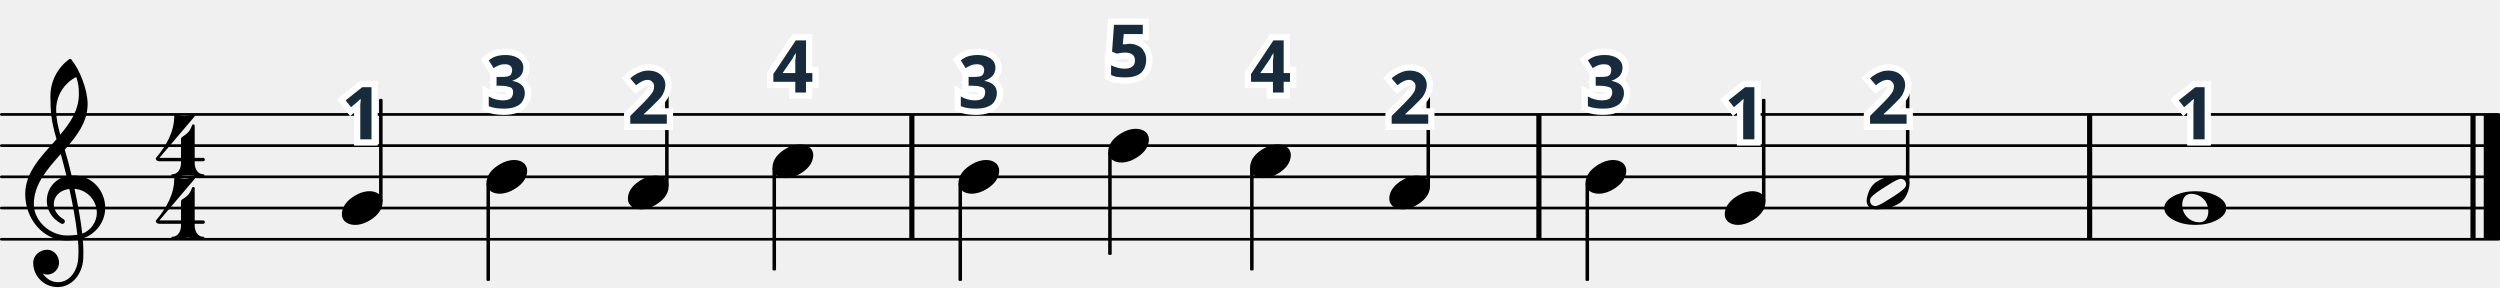
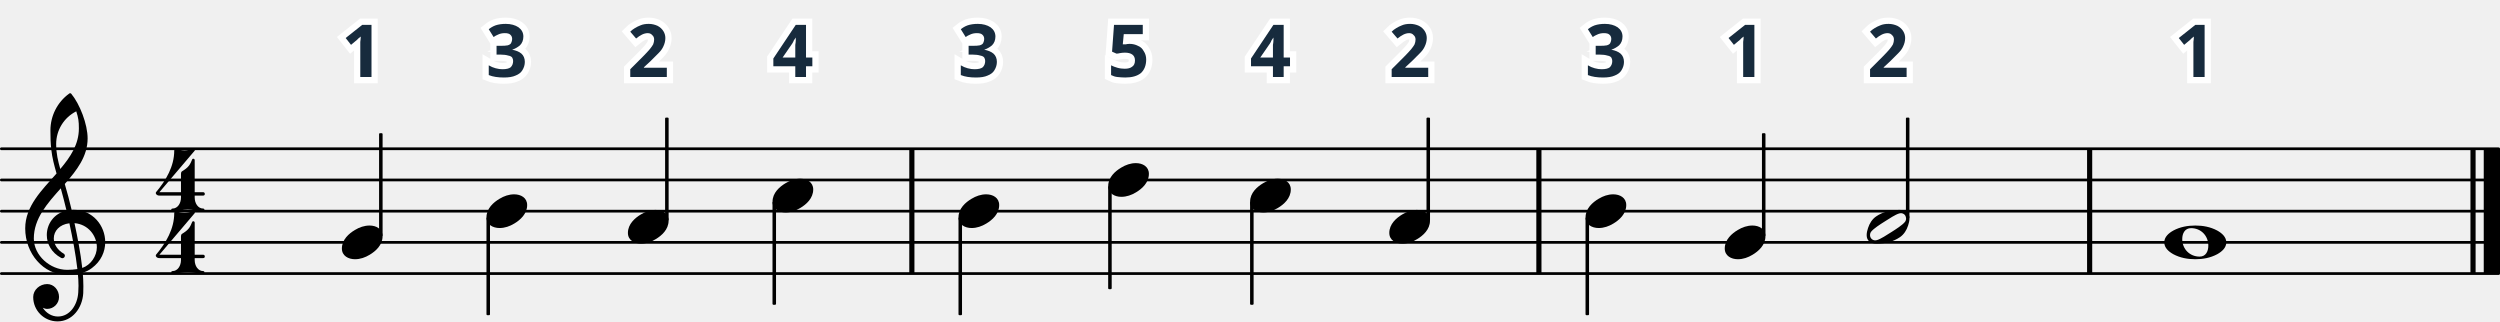
- <svg xmlns="http://www.w3.org/2000/svg" version="1.2" viewBox="0.0 -1.888 80.123 9.218" color="black">
+ <svg xmlns="http://www.w3.org/2000/svg" version="1.2" viewBox="0.0 -2.988 80.123 10.318" color="black">
  <style type="text/css">

tspan { white-space: pre; }

</style>
  <g transform="translate(0, 5.78)">
    <line stroke-linejoin="round" stroke-linecap="round" stroke-width="0.087" stroke="currentColor" x1="0.043" y1="0" x2="80.079" y2="0" />
  </g>
  <g transform="translate(0, 4.78)">
    <line stroke-linejoin="round" stroke-linecap="round" stroke-width="0.087" stroke="currentColor" x1="0.043" y1="0" x2="80.079" y2="0" />
  </g>
  <g transform="translate(0, 3.78)">
    <line stroke-linejoin="round" stroke-linecap="round" stroke-width="0.087" stroke="currentColor" x1="0.043" y1="0" x2="80.079" y2="0" />
  </g>
  <g transform="translate(0, 2.78)">
    <line stroke-linejoin="round" stroke-linecap="round" stroke-width="0.087" stroke="currentColor" x1="0.043" y1="0" x2="80.079" y2="0" />
  </g>
  <g transform="translate(0, 1.78)">
    <line stroke-linejoin="round" stroke-linecap="round" stroke-width="0.087" stroke="currentColor" x1="0.043" y1="0" x2="80.079" y2="0" />
  </g>
  <g transform="translate(49.238, 3.78)">
    <rect x="0" y="-2" width="0.165" height="4" ry="0" fill="currentColor" />
  </g>
  <g transform="translate(66.889, 3.78)">
    <rect x="0" y="-2" width="0.165" height="4" ry="0" fill="currentColor" />
  </g>
  <g transform="translate(29.142, 3.78)">
    <rect x="0" y="-2" width="0.165" height="4" ry="0" fill="currentColor" />
  </g>
  <g transform="translate(79.602, 3.78)">
    <rect x="0" y="-2" width="0.521" height="4" ry="0" fill="currentColor" />
  </g>
  <g transform="translate(79.176, 3.78)">
    <rect x="0" y="-2" width="0.165" height="4" ry="0" fill="currentColor" />
  </g>
  <g>
    <g transform="translate(55.277, 4.78)">
      <path transform="scale(0.004, -0.004)" d="M222 135c53 0 104 -27 104 -86c0 -71 -56 -120 -103 -148c-36 -22 -76 -36 -118 -36c-53 0 -105 27 -105 86c0 71 57 120 104 148c36 22 76 36 118 36z" fill="currentColor" />
    </g>
  </g>
  <g transform="translate(56.526, 3.78)">
    <rect x="-0.057" y="-2.5" width="0.113" height="3.303" ry="0.032" fill="currentColor" />
  </g>
  <g transform="translate(40.121, 3.78)">
    <rect x="-0.057" y="-0.303" width="0.113" height="3.303" ry="0.032" fill="currentColor" />
  </g>
  <g>
    <g transform="translate(44.526, 4.28)">
      <path transform="scale(0.004, -0.004)" d="M222 135c53 0 104 -27 104 -86c0 -71 -56 -120 -103 -148c-36 -22 -76 -36 -118 -36c-53 0 -105 27 -105 86c0 71 57 120 104 148c36 22 76 36 118 36z" fill="currentColor" />
    </g>
  </g>
  <g transform="translate(45.775, 3.78)">
    <rect x="-0.057" y="-3" width="0.113" height="3.303" ry="0.032" fill="currentColor" />
  </g>
  <g transform="translate(50.872, 3.78)">
    <rect x="-0.057" y="0.197" width="0.113" height="3.137" ry="0.032" fill="currentColor" />
  </g>
  <g>
    <g transform="translate(50.816, 3.78)">
      <path transform="scale(0.004, -0.004)" d="M222 135c53 0 104 -27 104 -86c0 -71 -56 -120 -103 -148c-36 -22 -76 -36 -118 -36c-53 0 -105 27 -105 86c0 71 57 120 104 148c36 22 76 36 118 36z" fill="currentColor" />
    </g>
  </g>
  <g>
    <g transform="translate(69.363, 4.78)">
      <path transform="scale(0.004, -0.004)" d="M215 114c-50 0 -71 -42 -71 -88c0 -79 60 -140 139 -140c50 0 70 42 70 88c0 79 -59 140 -138 140zM497 0c0 -43 -35 -74 -73 -95c-54 -29 -114 -40 -175 -40s-122 11 -176 40c-38 21 -73 52 -73 95s35 74 73 95c54 29 115 40 176 40s121 -11 175 -40 c38 -21 73 -52 73 -95z" fill="currentColor" />
    </g>
  </g>
  <g transform="translate(61.14, 3.78)">
    <rect x="-0.057" y="-3" width="0.113" height="3.232" ry="0.032" fill="currentColor" />
  </g>
  <g>
    <g transform="translate(59.825, 4.28)">
      <path transform="scale(0.004, -0.004)" d="M316 67c0 25 -20 42 -42 42c-4 0 -9 -1 -13 -2c-31 -9 -79 -41 -117 -65s-86 -55 -107 -80c-7 -8 -10 -19 -10 -29c0 -25 20 -42 42 -42c4 0 9 1 13 2c31 9 79 41 117 65s86 55 107 80c7 8 10 19 10 29zM265 135c44 0 78 -21 78 -68c0 -19 -5 -39 -11 -57 c-12 -37 -33 -71 -65 -93c-53 -36 -114 -52 -189 -52c-44 0 -78 21 -78 68c0 19 5 39 11 57c12 37 33 71 65 93c53 36 114 52 189 52z" fill="currentColor" />
    </g>
  </g>
  <g transform="translate(24.815, 3.78)">
    <rect x="-0.057" y="-0.303" width="0.113" height="3.303" ry="0.032" fill="currentColor" />
  </g>
  <g>
    <g transform="translate(24.759, 3.28)">
      <path transform="scale(0.004, -0.004)" d="M222 135c53 0 104 -27 104 -86c0 -71 -56 -120 -103 -148c-36 -22 -76 -36 -118 -36c-53 0 -105 27 -105 86c0 71 57 120 104 148c36 22 76 36 118 36z" fill="currentColor" />
    </g>
  </g>
  <g transform="translate(0.8, 4.78)">
    <path transform="scale(0.004, -0.004)" d="M374 260c5 0 10 1 15 1c154 0 254 -127 254 -259c0 -76 -33 -153 -107 -208c-22 -17 -47 -29 -73 -37c3 -36 5 -72 5 -108c0 -19 0 -37 -1 -56c-7 -120 -88 -226 -206 -226c-108 0 -195 87 -195 195c0 58 53 104 112 104c54 0 95 -48 95 -104c0 -52 -43 -95 -95 -95 c-12 0 -24 4 -35 9c26 -41 70 -70 121 -70c96 0 157 93 163 193c1 18 2 35 2 53c0 32 -2 64 -5 96c-29 -5 -58 -8 -89 -8c-188 0 -333 171 -333 372c0 178 133 306 251 440c-18 63 -35 126 -42 191c-6 51 -7 102 -7 154c0 116 55 226 150 295c2 2 5 3 8 3s6 -1 8 -3 c70 -84 132 -246 132 -359c0 -144 -87 -256 -183 -365c20 -69 39 -138 55 -208zM459 -205c69 24 117 96 117 166c0 92 -69 184 -179 193c25 -117 48 -235 62 -359zM71 31c0 -136 131 -251 267 -251c28 0 55 2 82 6c-15 128 -38 247 -64 367c-79 -9 -125 -62 -125 -121 c0 -44 26 -92 82 -124c4 -4 7 -9 7 -14c0 -11 -9 -21 -20 -21c-3 0 -6 1 -9 2c-80 43 -116 114 -116 184c0 88 57 173 158 196c-14 60 -30 119 -46 178c-108 -121 -216 -242 -216 -402zM411 1050c-99 -50 -161 -151 -161 -262c0 -76 15 -137 33 -200c82 97 149 198 149 325 c0 58 -4 84 -21 137z" fill="currentColor" />
  </g>
  <g>
    <g transform="translate(40.065, 3.28)">
      <path transform="scale(0.004, -0.004)" d="M222 135c53 0 104 -27 104 -86c0 -71 -56 -120 -103 -148c-36 -22 -76 -36 -118 -36c-53 0 -105 27 -105 86c0 71 57 120 104 148c36 22 76 36 118 36z" fill="currentColor" />
    </g>
  </g>
  <g transform="translate(21.373, 3.78)">
    <rect x="-0.057" y="-3" width="0.113" height="3.303" ry="0.032" fill="currentColor" />
  </g>
  <g>
    <g transform="translate(20.124, 4.28)">
      <path transform="scale(0.004, -0.004)" d="M222 135c53 0 104 -27 104 -86c0 -71 -56 -120 -103 -148c-36 -22 -76 -36 -118 -36c-53 0 -105 27 -105 86c0 71 57 120 104 148c36 22 76 36 118 36z" fill="currentColor" />
    </g>
  </g>
  <g transform="translate(5, 3.78)">
    <path transform="scale(0.004, -0.004)" d="M208 319c21 13 42 27 57 47c11 15 18 32 25 49c4 9 20 7 20 -7v-256h68c9 0 13 -7 13 -14s-4 -13 -13 -13h-68v-16c0 -45 26 -88 68 -88c7 0 10 -5 10 -10s-3 -11 -10 -11c-41 0 -82 13 -123 13s-82 -13 -123 -13c-7 0 -10 6 -10 11s3 10 10 10c42 0 68 43 68 88v16h-173 c-21 0 -29 13 -29 21c0 2 1 5 2 6c81 96 146 208 146 333c0 8 5 15 12 15h3c22 -7 44 -13 67 -13s45 6 67 13c2 1 2 1 4 1c10 0 16 -10 11 -16l-283 -333h173v147c0 8 2 16 8 20z" fill="currentColor" />
  </g>
  <g transform="translate(5, 5.784)">
    <path transform="scale(0.004, -0.004)" d="M208 319c21 13 42 27 57 47c11 15 18 32 25 49c4 9 20 7 20 -7v-256h68c9 0 13 -7 13 -14s-4 -13 -13 -13h-68v-16c0 -45 26 -88 68 -88c7 0 10 -5 10 -10s-3 -11 -10 -11c-41 0 -82 13 -123 13s-82 -13 -123 -13c-7 0 -10 6 -10 11s3 10 10 10c42 0 68 43 68 88v16h-173 c-21 0 -29 13 -29 21c0 2 1 5 2 6c81 96 146 208 146 333c0 8 5 15 12 15h3c22 -7 44 -13 67 -13s45 6 67 13c2 1 2 1 4 1c10 0 16 -10 11 -16l-283 -333h173v147c0 8 2 16 8 20z" fill="currentColor" />
  </g>
  <g transform="translate(12.206, 3.78)">
    <rect x="-0.057" y="-2.5" width="0.113" height="3.303" ry="0.032" fill="currentColor" />
  </g>
  <g transform="translate(15.648, 3.78)">
    <rect x="-0.057" y="0.197" width="0.113" height="3.137" ry="0.032" fill="currentColor" />
  </g>
  <g>
    <g transform="translate(15.591, 3.78)">
      <path transform="scale(0.004, -0.004)" d="M222 135c53 0 104 -27 104 -86c0 -71 -56 -120 -103 -148c-36 -22 -76 -36 -118 -36c-53 0 -105 27 -105 86c0 71 57 120 104 148c36 22 76 36 118 36z" fill="currentColor" />
    </g>
  </g>
  <g transform="translate(35.573, 3.78)">
    <rect x="-0.057" y="-0.803" width="0.113" height="3.303" ry="0.032" fill="currentColor" />
  </g>
  <g>
    <g transform="translate(35.517, 2.78)">
      <path transform="scale(0.004, -0.004)" d="M222 135c53 0 104 -27 104 -86c0 -71 -56 -120 -103 -148c-36 -22 -76 -36 -118 -36c-53 0 -105 27 -105 86c0 71 57 120 104 148c36 22 76 36 118 36z" fill="currentColor" />
    </g>
  </g>
  <g>
    <g transform="translate(10.957, 4.78)">
      <path transform="scale(0.004, -0.004)" d="M222 135c53 0 104 -27 104 -86c0 -71 -56 -120 -103 -148c-36 -22 -76 -36 -118 -36c-53 0 -105 27 -105 86c0 71 57 120 104 148c36 22 76 36 118 36z" fill="currentColor" />
    </g>
  </g>
  <g transform="translate(30.776, 3.78)">
    <rect x="-0.057" y="0.197" width="0.113" height="3.137" ry="0.032" fill="currentColor" />
  </g>
  <g>
    <g transform="translate(30.719, 3.78)">
      <path transform="scale(0.004, -0.004)" d="M222 135c53 0 104 -27 104 -86c0 -71 -56 -120 -103 -148c-36 -22 -76 -36 -118 -36c-53 0 -105 27 -105 86c0 71 57 120 104 148c36 22 76 36 118 36z" fill="currentColor" />
    </g>
  </g>
  <g aria-label="ゆびばんごう">
-     <text x="11.61" y="2.58" font-size="2.35" font-family="sans-serif" font-weight="bold" text-anchor="middle" fill="#172b3d" stroke="white" stroke-width=".4" paint-order="stroke">1</text>
-     <text x="16.244" y="1.58" font-size="2.35" font-family="sans-serif" font-weight="bold" text-anchor="middle" fill="#172b3d" stroke="white" stroke-width=".4" paint-order="stroke">3</text>
-     <text x="20.777" y="2.08" font-size="2.35" font-family="sans-serif" font-weight="bold" text-anchor="middle" fill="#172b3d" stroke="white" stroke-width=".4" paint-order="stroke">2</text>
-     <text x="25.411" y="1.08" font-size="2.35" font-family="sans-serif" font-weight="bold" text-anchor="middle" fill="#172b3d" stroke="white" stroke-width=".4" paint-order="stroke">4</text>
-     <text x="31.372" y="1.58" font-size="2.35" font-family="sans-serif" font-weight="bold" text-anchor="middle" fill="#172b3d" stroke="white" stroke-width=".4" paint-order="stroke">3</text>
-     <text x="36.17" y="0.58" font-size="2.35" font-family="sans-serif" font-weight="bold" text-anchor="middle" fill="#172b3d" stroke="white" stroke-width=".4" paint-order="stroke">5</text>
-     <text x="40.718" y="1.08" font-size="2.35" font-family="sans-serif" font-weight="bold" text-anchor="middle" fill="#172b3d" stroke="white" stroke-width=".4" paint-order="stroke">4</text>
-     <text x="45.179" y="2.08" font-size="2.35" font-family="sans-serif" font-weight="bold" text-anchor="middle" fill="#172b3d" stroke="white" stroke-width=".4" paint-order="stroke">2</text>
-     <text x="51.468" y="1.58" font-size="2.35" font-family="sans-serif" font-weight="bold" text-anchor="middle" fill="#172b3d" stroke="white" stroke-width=".4" paint-order="stroke">3</text>
-     <text x="55.93" y="2.58" font-size="2.35" font-family="sans-serif" font-weight="bold" text-anchor="middle" fill="#172b3d" stroke="white" stroke-width=".4" paint-order="stroke">1</text>
-     <text x="60.511" y="2.08" font-size="2.35" font-family="sans-serif" font-weight="bold" text-anchor="middle" fill="#172b3d" stroke="white" stroke-width=".4" paint-order="stroke">2</text>
-     <text x="70.358" y="2.58" font-size="2.35" font-family="sans-serif" font-weight="bold" text-anchor="middle" fill="#172b3d" stroke="white" stroke-width=".4" paint-order="stroke">1</text>
+     <text x="11.61" y="-0.52" font-size="2.35" font-family="sans-serif" font-weight="bold" text-anchor="middle" fill="#172b3d" stroke="white" stroke-width=".4" paint-order="stroke">1</text>
+     <text x="16.244" y="-0.52" font-size="2.35" font-family="sans-serif" font-weight="bold" text-anchor="middle" fill="#172b3d" stroke="white" stroke-width=".4" paint-order="stroke">3</text>
+     <text x="20.777" y="-0.52" font-size="2.35" font-family="sans-serif" font-weight="bold" text-anchor="middle" fill="#172b3d" stroke="white" stroke-width=".4" paint-order="stroke">2</text>
+     <text x="25.411" y="-0.52" font-size="2.35" font-family="sans-serif" font-weight="bold" text-anchor="middle" fill="#172b3d" stroke="white" stroke-width=".4" paint-order="stroke">4</text>
+     <text x="31.372" y="-0.52" font-size="2.35" font-family="sans-serif" font-weight="bold" text-anchor="middle" fill="#172b3d" stroke="white" stroke-width=".4" paint-order="stroke">3</text>
+     <text x="36.17" y="-0.52" font-size="2.35" font-family="sans-serif" font-weight="bold" text-anchor="middle" fill="#172b3d" stroke="white" stroke-width=".4" paint-order="stroke">5</text>
+     <text x="40.718" y="-0.52" font-size="2.35" font-family="sans-serif" font-weight="bold" text-anchor="middle" fill="#172b3d" stroke="white" stroke-width=".4" paint-order="stroke">4</text>
+     <text x="45.179" y="-0.52" font-size="2.35" font-family="sans-serif" font-weight="bold" text-anchor="middle" fill="#172b3d" stroke="white" stroke-width=".4" paint-order="stroke">2</text>
+     <text x="51.468" y="-0.52" font-size="2.35" font-family="sans-serif" font-weight="bold" text-anchor="middle" fill="#172b3d" stroke="white" stroke-width=".4" paint-order="stroke">3</text>
+     <text x="55.93" y="-0.52" font-size="2.35" font-family="sans-serif" font-weight="bold" text-anchor="middle" fill="#172b3d" stroke="white" stroke-width=".4" paint-order="stroke">1</text>
+     <text x="60.511" y="-0.52" font-size="2.35" font-family="sans-serif" font-weight="bold" text-anchor="middle" fill="#172b3d" stroke="white" stroke-width=".4" paint-order="stroke">2</text>
+     <text x="70.358" y="-0.52" font-size="2.35" font-family="sans-serif" font-weight="bold" text-anchor="middle" fill="#172b3d" stroke="white" stroke-width=".4" paint-order="stroke">1</text>
  </g>
</svg>
